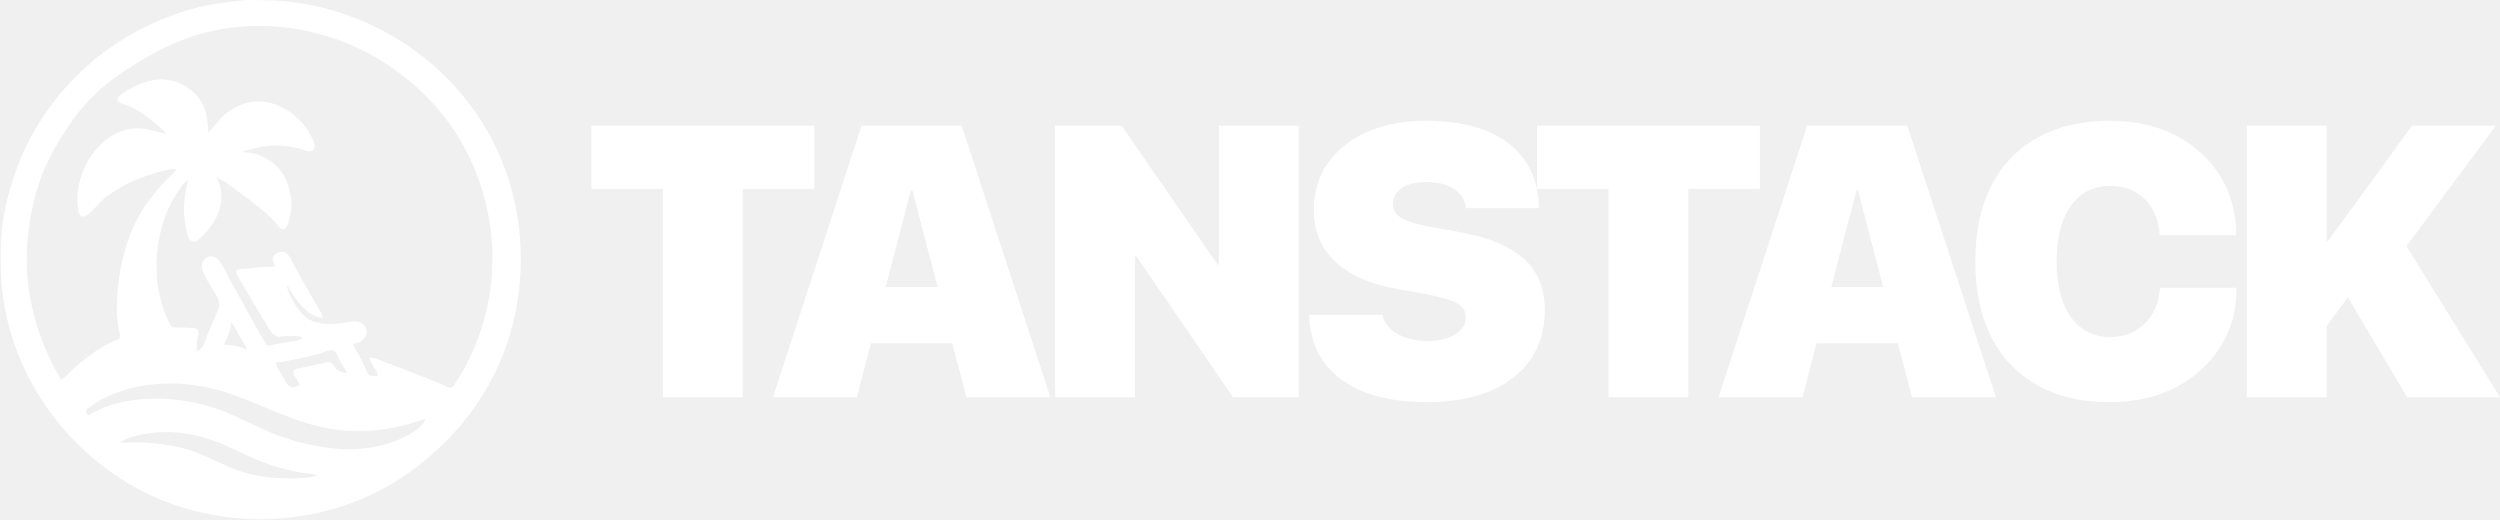
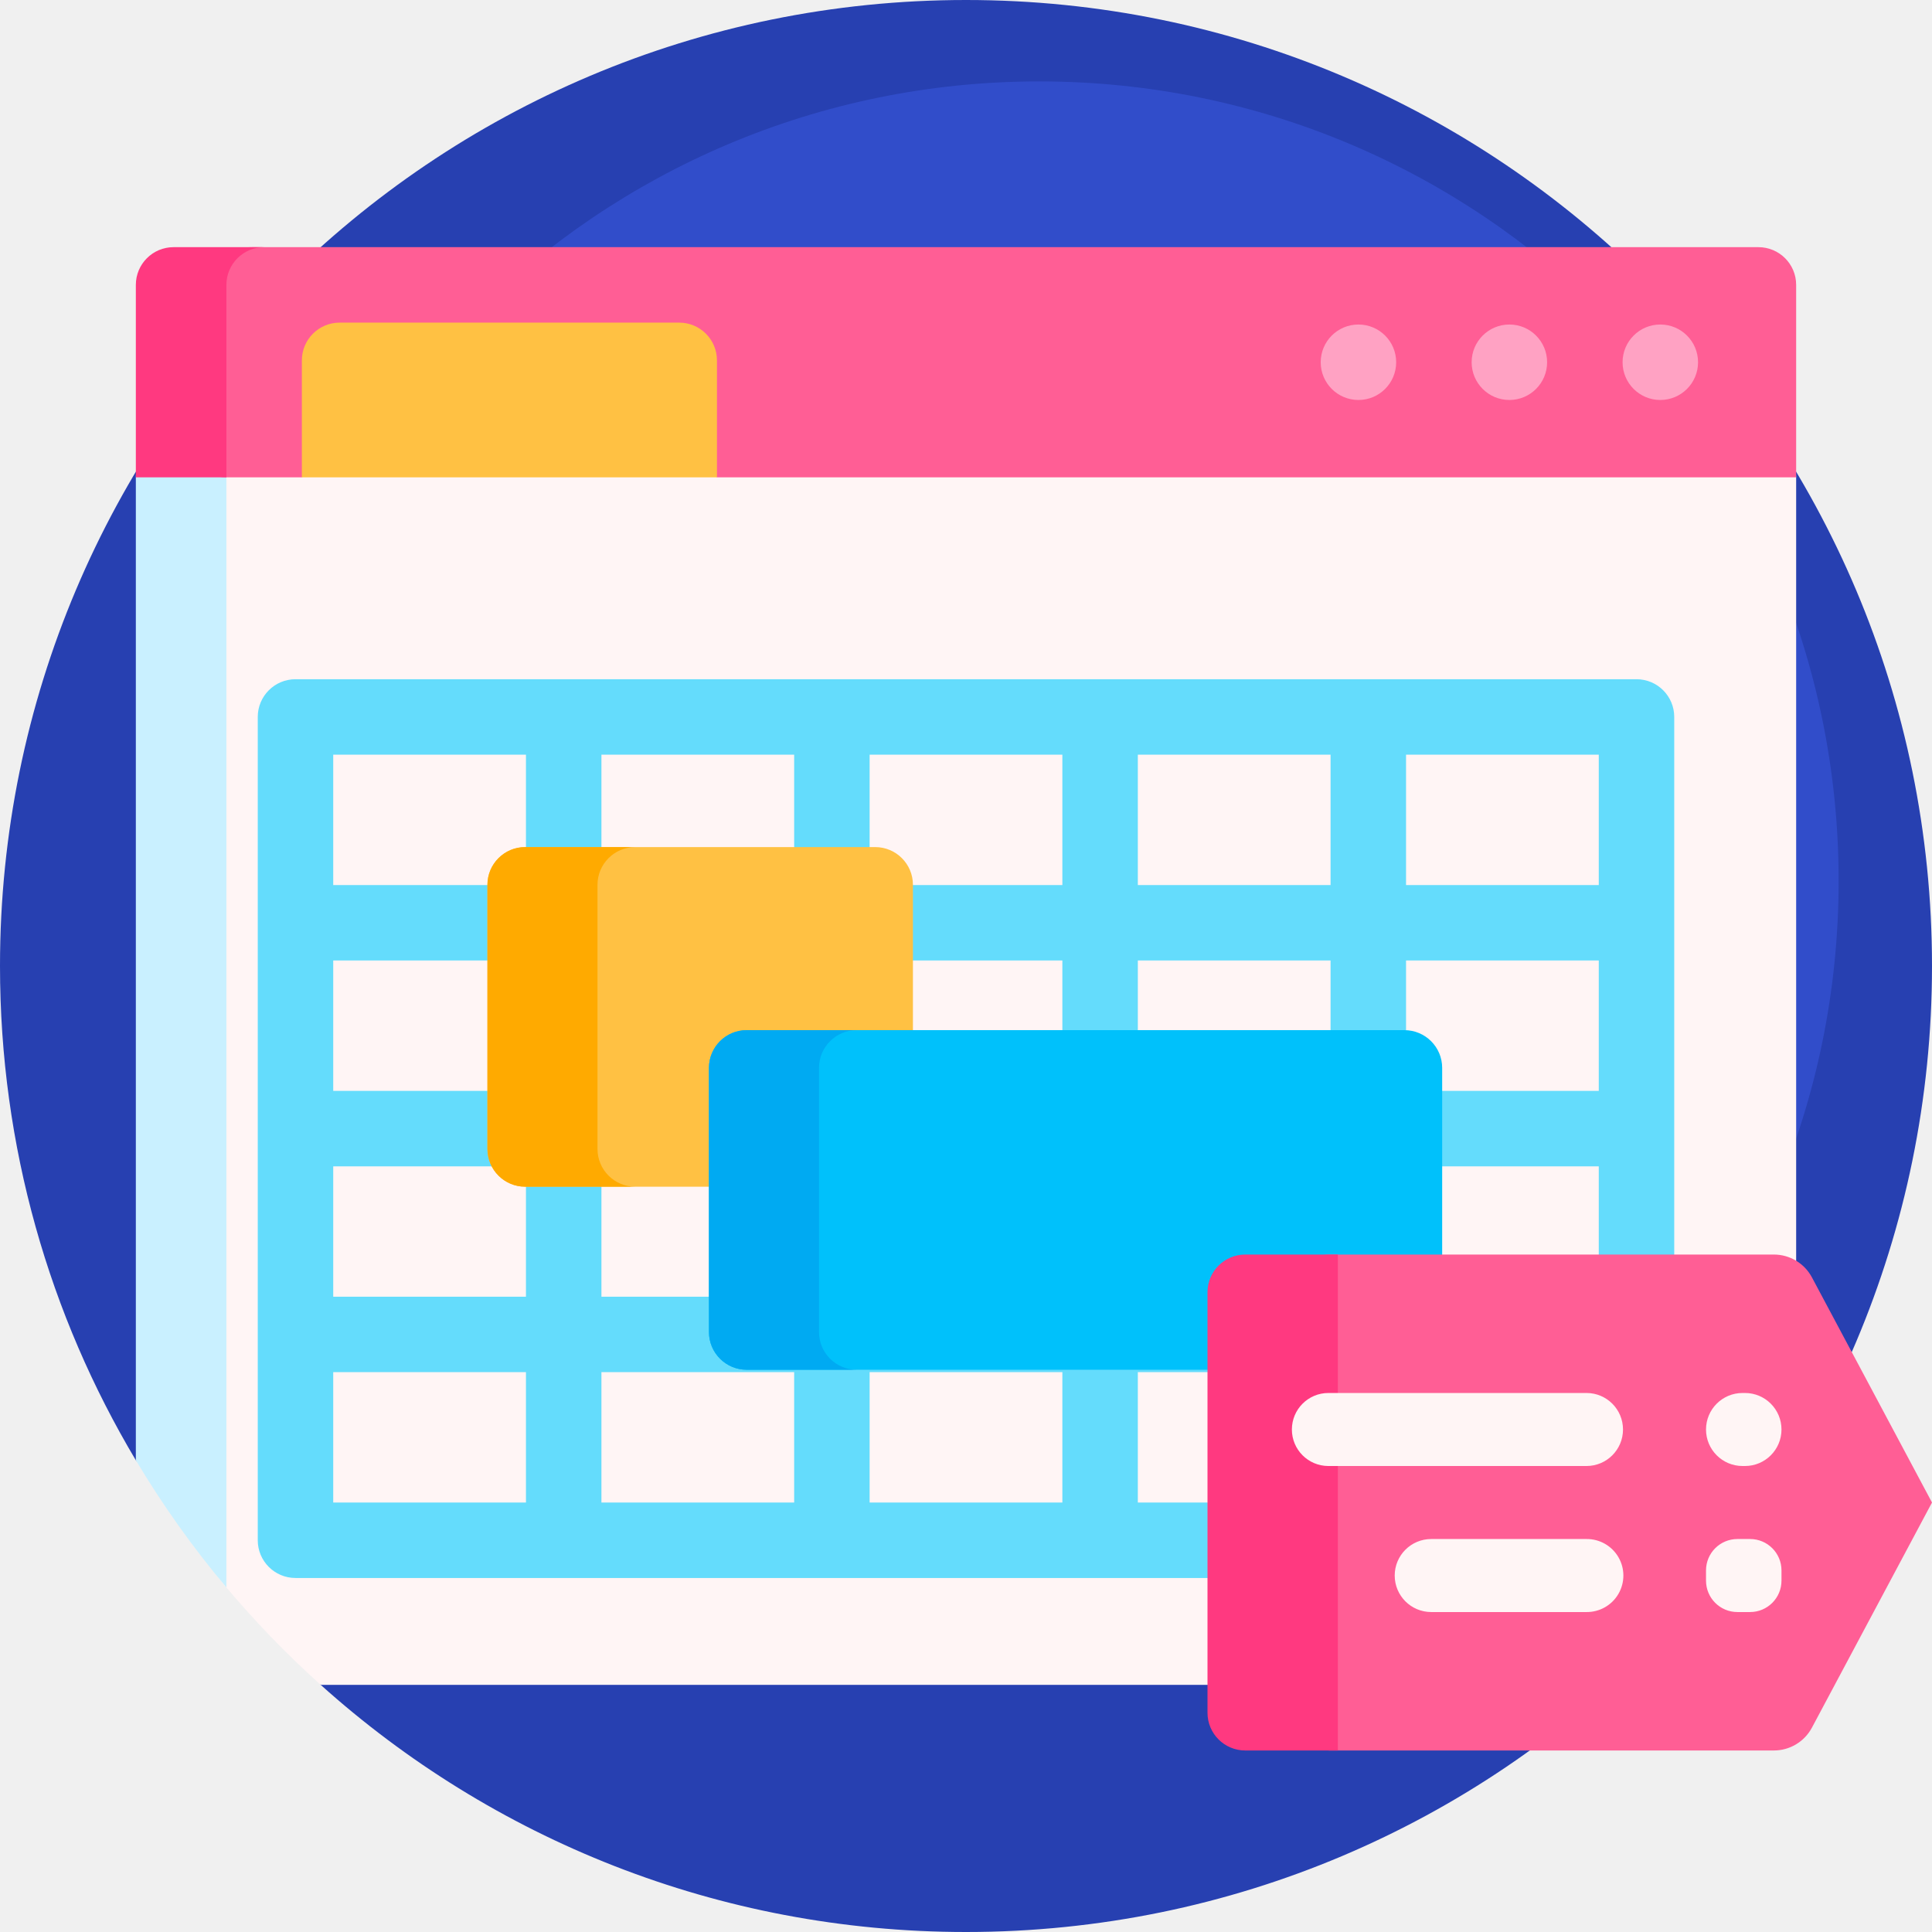
- <svg xmlns="http://www.w3.org/2000/svg" height="660" viewBox="0 0 3178 660" width="3178">
-   <g fill="#fff" transform="translate(.9778)">
-     <g transform="translate(740.0222 38)">
-       <path d="m101.696 467h101.445v-264.858h90.918v-80.391h-283.281v80.391h90.918z" />
-       <path d="m241.544 467h106.709l68.667-262.944h33.018v-82.305h-95.703zm70.82-68.667h211.025l-21.055-71.538h-168.916zm175.137 68.667h106.709l-112.69-345.249h-62.686v82.305z" />
-       <path d="m600.314 467h101.445v-179.443h41.392l-66.274-38.76 149.536 218.203h83.501v-345.249h-101.445v176.572h-41.392l66.514 38.76-148.818-215.332h-84.458z" />
-       <path d="m1072.013 473.221c31.742 0 58.857-4.745 81.348-14.236s39.677-22.969 51.56-40.435 17.825-38.082 17.825-61.848v-.239c0-18.662-3.948-34.573-11.843-47.732-7.896-13.159-19.898-23.966-36.008-32.419-16.11-8.454-36.527-14.914-61.25-19.38l-34.692-6.221c-17.227-3.19-29.748-6.899-37.563-11.125-7.816-4.227-11.724-10.248-11.724-18.064v-.239c0-5.264 1.595-10.009 4.785-14.236 3.19-4.227 7.935-7.576 14.236-10.049 6.3-2.472 14.076-3.708 23.328-3.708 9.251 0 17.506 1.276 24.763 3.828 7.257 2.552 13.079 6.101 17.466 10.647 4.386 4.546 6.899 10.009 7.537 16.389l.239 2.393h93.311l-.239-5.264c-.957-21.533-7.018-40.235-18.184-56.106-11.165-15.871-27.275-28.113-48.33-36.726-21.055-8.613-46.974-12.92-77.759-12.92-27.275 0-51.6 4.626-72.974 13.877-21.374 9.251-38.162 22.331-50.364 39.238-12.202 16.908-18.303 36.925-18.303 60.054v.239c0 26.797 9.132 48.729 27.395 65.796s44.542 28.631 78.835 34.692l34.692 6.221c19.141 3.509 32.619 7.337 40.435 11.484 7.816 4.147 11.724 10.288 11.724 18.423v.239c0 5.742-1.994 10.846-5.981 15.312s-9.61 7.975-16.868 10.527c-7.257 2.552-15.99 3.828-26.199 3.828-9.57 0-18.343-1.316-26.318-3.948s-14.595-6.261-19.858-10.886c-5.264-4.626-8.613-10.049-10.049-16.27l-.479-2.153h-93.311l.239 4.546c1.276 22.65 8.015 41.91 20.217 57.781 12.202 15.871 29.189 27.953 50.962 36.248 21.772 8.294 47.572 12.441 77.4 12.441z" />
-       <path d="m1303.737 467h101.445v-264.858h90.918v-80.391h-283.281v80.391h90.918z" />
-       <path d="m1443.585 467h106.709l68.667-262.944h33.018v-82.305h-95.703zm70.82-68.667h211.025l-21.055-71.538h-168.916zm175.137 68.667h106.709l-112.69-345.249h-62.686v82.305z" />
-       <path d="m1941.125 473.221c31.742 0 59.655-6.3 83.74-18.901 24.085-12.601 42.947-29.668 56.584-51.201 13.638-21.533 20.457-45.778 20.457-72.734v-2.632h-97.139l-.239 2.632c-1.117 12.122-4.466 22.69-10.049 31.702-5.583 9.012-12.92 15.99-22.012 20.935-9.092 4.945-19.46 7.417-31.104 7.417-13.877 0-25.92-3.748-36.128-11.245s-18.064-18.463-23.567-32.898c-5.503-14.435-8.254-31.861-8.254-52.278v-.239c0-20.257 2.751-37.484 8.254-51.68 5.503-14.196 13.319-25.042 23.447-32.539s22.131-11.245 36.008-11.245c12.601 0 23.407 2.592 32.419 7.776 9.012 5.184 16.11 12.282 21.294 21.294s8.254 19.26 9.211 30.745l.239 2.871h97.139v-2.153c0-27.116-6.699-51.48-20.098-73.093-13.398-21.613-32.1-38.72-56.106-51.321-24.006-12.601-52.039-18.901-84.099-18.901-35.091 0-65.437 6.978-91.038 20.935-25.601 13.957-45.339 34.214-59.216 60.771-13.877 26.558-20.815 58.818-20.815 96.78v.239c0 37.962 6.899 70.262 20.696 96.899 13.797 26.637 33.496 46.974 59.097 61.011 25.601 14.036 56.026 21.055 91.277 21.055z" />
-       <path d="m2214.24 379.671 75.366-101.445h26.079l116.04-156.475h-106.47l-106.709 146.426h-4.307zm-99.053 87.329h101.445v-345.249h-101.445zm203.848 0h117.954l-140.205-226.577-74.17 64.121z" />
-     </g>
-     <path d="m305.114.624c8.718-1.145 17.927-.365 26.713-.365 32.549 0 64.506 5.053 95.649 14.631 39.744 12.224 76.763 31.767 109.436 57.478 40.047 31.513 73.229 72.847 94.521 119.236 39.836 86.79 39.544 191.973-1.268 278.398-26.389 55.88-68.724 102.65-119.965 136.757-41.809 27.829-90.707 44.863-140.457 50.893-63.325 7.678-131.785-3.542-188.712-32.729-106.869-54.795-179.523-165.076-180.96-285.932-.277-23.301.086-46.741 4.699-69.815 7.513-37.579 20.613-73.904 40.286-106.877 21.281-35.67 48.77-67.147 81.688-92.526 38.602-29.761 83.468-51.167 130.978-62.058 11.474-2.63 22.995-4.087 34.573-5.496l3.658-.445c3.05-.372 6.104-.748 9.163-1.15zm-110.556 549.441c-14.717 1.578-30.239 4.256-42.87 12.522 2.843.684 6.102.005 9.069 0 7.125-.012 14.318-.28 21.435.032 17.817.782 36.382 3.632 53.587 8.35 22.029 6.041 41.433 17.929 62.656 25.945 22.39 8.457 44.677 11.085 68.427 11.085 11.968 0 23.846-.036 35.45-3.303-6.056-3.225-14.726-2.62-21.435-3.963-14.557-2.915-28.869-6.475-42.87-11.47-10.305-3.677-20.231-8.214-30.111-12.849l-6.349-2.985c-9.171-4.309-18.363-8.561-27.845-12.143-24.932-9.418-52.56-14.072-79.144-11.222zm22.259-62.614c-29.164 0-58.66 5.137-84.915 18.37-6.361 3.206-12.408 7.026-18.137 11.259-1.746 1.291-4.842 2.948-5.487 5.192-.655 2.276 1.686 4.182 3.014 5.638 6.562-3.498 12.797-7.2 19.786-9.855 45.199-17.17 99.992-13.571 145.098 2.172 22.494 7.851 43.219 19.592 65.129 28.8 24.503 10.298 49.53 16.975 75.847 20.399 31.042 4.038 66.434.765 94.808-13.242 9.971-4.922 23.814-12.422 28.03-23.32-5.207.455-9.892 2.686-14.84 4.224-7.867 2.446-15.827 4.52-23.908 6.139-27.388 5.487-56.512 6.619-84.091 1.64-25.992-4.693-50.143-14.119-74.18-24.035l-3.068-1.268c-2.045-.847-4.09-1.696-6.136-2.544l-3.069-1.272c-12.28-5.086-24.607-10.111-37.211-14.51-24.485-8.547-50.727-13.785-76.671-13.785zm51.114-447.991c-34.96 7.723-66.277 22.761-96.457 41.718-17.521 11.005-34.282 22.28-49.465 36.444-22.579 21.065-39.836 46.669-54.887 73.412-15.507 27.554-25.45 59.666-30.255 90.824-4.714 30.568-5.491 62.707-.091 93.301 6.75 38.249 19.599 74.141 39.89 107.338 6.819-3.185 11.66-10.446 17.313-15.337 11.415-9.876 23.4-19.029 36.275-26.929 4.766-2.924 9.662-5.194 14.84-7.275 1.953-.785 5.146-1.503 6.065-3.648 1.461-3.407-1.241-9.336-1.705-12.866-1.325-10.096-2.125-20.363-1.875-30.55.725-29.669 6.27-59.752 16.826-87.521 7.955-20.924 20.107-39.922 34.503-56.972 4.885-5.785 10.078-11.171 15.437-16.513 3.167-3.157 7.098-5.859 9.069-9.909-10.337.007-20.675 2.987-30.504 6.013-21.174 6.52-41.801 16.193-59.358 29.842-8.008 6.226-13.873 14.387-21.447 20.94-2.323 2.011-6.485 4.705-9.695 3.188-4.85-2.29-4.101-11.835-4.657-16.222-2.137-16.873 4.255-38.216 12.378-52.843 13.04-23.48 37.151-43.529 65.467-42.829 12.229.302 22.935 4.551 34.626 7.325-2.965-4.212-6.939-7.282-10.717-10.734-9.257-8.459-19.383-16.185-30.504-22.029-4.474-2.351-9.291-3.779-14.015-5.506-2.375-.868-5.366-2.063-6.26-4.702-1.655-4.889 7.149-9.417 10.382-11.479 12.5-7.969 27.827-14.525 42.87-14.894 23.509-.577 46.479 12.468 56.163 34.666 3.404 7.803 4.411 16.055 5.079 24.383l.122 1.562.174 2.346c.019.261.038.521.057.782l.116 1.564.12 1.564c7.384-6.019 12.577-14.877 19.786-21.324 16.861-15.078 39.937-21.772 61.832-14.984 19.787 6.133 36.984 19.788 47.106 37.96 2.648 4.754 10.036 16.374 4.698 21.109-4.177 3.707-9.475.818-13.881-.719-3.336-1.164-6.783-1.902-10.242-2.586l-1.887-.37c-.629-.123-1.258-.246-1.886-.372-11.98-2.402-25.917-2.153-37.923-.041-7.763 1.365-15.349 4.128-23.084 5.272v1.651c21.15.175 41.609 12.241 52.043 30.55 4.323 7.585 6.482 16.267 8.139 24.77 2.048 10.509.608 21.959-2.263 32.201-.963 3.434-2.711 9.256-6.817 10.047-2.903.559-5.368-2.331-7.025-4.279-4.344-5.108-8.476-9.963-13.573-14.374-12.896-11.157-26.531-21.449-40.397-31.373-7.362-5.269-15.426-12.12-23.908-15.34 2.385 5.745 4.721 11.086 5.533 17.339 2.386 18.393-5.314 35.705-16.872 49.54-3.527 4.222-7.299 8.476-11.745 11.756-1.843 1.361-4.157 3.138-6.595 2.753-7.646-1.208-8.556-12.733-9.728-18.637-3.97-19.999-2.376-39.861 3.133-59.449-4.901 2.485-8.444 7.924-11.521 12.385-6.771 9.816-12.646 20.199-16.859 31.376-16.778 44.52-16.616 96.664 5.119 139.523 2.427 4.786 6.111 4.144 10.895 4.144.721 0 1.443-.005 2.165-.011l2.168-.022c4.339-.045 8.687-.065 12.98.509 2.228.297 5.321.032 7.084 1.674 2.111 1.967.986 5.339.5 7.759-1.359 6.766-1.813 12.914-1.813 19.816 9.024-1.399 11.525-15.866 14.724-23.119 3.625-8.216 7.313-16.441 10.667-24.77 1.649-4.094 3.854-8.671 3.275-13.211-.65-5.102-4.336-10.511-6.905-14.862-4.862-8.234-10.389-16.708-13.969-25.596-2.862-7.105-.197-15.983 7.872-18.522 4.45-1.4 9.198 1.346 12.094 4.563 6.073 6.743 9.993 16.778 14.402 24.693l34.395 61.926c2.921 5.244 5.848 10.482 8.837 15.688 1.166 2.031 2.352 5.167 4.74 6.033 2.127.771 5.033-.325 7.149-.749 5.492-1.1 10.976-2.287 16.488-3.283 6.605-1.193 16.674-.969 21.435-6.13-6.963-2.205-15.012-2.075-22.259-1.578-4.353.299-9.178 1.856-13.178-.686-5.953-3.783-9.91-12.522-13.553-18.378-8.98-14.439-17.441-29.096-26.041-43.761l-1.376-2.335-2.766-4.665c-1.381-2.334-2.751-4.675-4.08-7.036-1.027-1.826-2.55-4.233-1.078-6.247 1.546-2.114 4.915-2.239 7.956-2.243l.603 0c1.195.002 2.316.002 3.223-.117 12.274-1.615 24.719-2.953 37.099-2.953-.964-3.352-3.72-7.141-2.838-10.73 1.972-8.031 13.526-10.543 18.9-4.781 3.608 3.868 5.704 9.192 8.051 13.86 3.097 6.162 6.624 12.118 9.941 18.165 5.806 10.586 12.146 20.881 18.117 31.376.492.866 1 1.727 1.512 2.587l.772 1.291c2.577 4.303 5.165 8.635 6.553 13.462-20.736-.949-36.302-25.019-45.343-41.284-.721 2.604.451 4.928 1.388 7.431 1.948 5.198 4.276 10.148 7.206 14.862 4.185 6.733 8.982 13.666 15.314 18.554 11.236 8.674 26.053 8.722 39.572 7.794 8.67-.595 19.503-4.542 28.03-1.864 8.514 2.674 11.941 12.063 6.885 19.276-3.787 5.403-8.843 7.443-15.129 8.258 4.445 9.536 10.269 18.385 14.49 28.073 1.758 4.036 3.591 10.221 7.805 12.35 2.806 1.417 6.825.097 9.858.035-3.044-8.054-8.743-14.888-11.542-23.119 8.534.391 16.787 4.843 24.733 7.685 15.63 5.59 31.064 11.702 46.475 17.869l7.112 2.849c6.339 2.539 12.716 5.052 18.962 7.813 2.285 1.01 5.449 3.37 7.975 1.917 2.061-1.186 3.394-4.015 4.665-5.932 3.556-5.362 6.776-10.929 9.966-16.513 12.774-22.366 22.144-46.873 28.403-71.834 20.645-82.323 2.934-173.156-46.677-241.923-19.061-26.421-43.033-49.262-69.462-68.178-66.139-47.337-152.911-66.294-232.487-48.717zm135.205 410.529c-17.533 4.571-35.602 8.714-53.587 11.04 2.365 8.053 8.145 15.886 12.376 23.119 1.636 2.797 3.386 6.542 6.618 7.756 3.651 1.371 8.064-.854 11.509-1.976-1.595-4.365-4.28-8.292-6.477-12.385-.905-1.688-2.306-3.686-1.56-5.69 1.411-3.787 7.266-3.564 10.51-4.222 8.547-1.734 17.005-3.898 25.557-5.611 3.151-.632 7.539-2.342 10.705-1.286 2.371.791 3.8 2.745 5.152 4.782l.606.919c.809 1.223 1.637 2.418 2.671 3.351 3.458 3.122 8.628 3.602 13.018 4.454-2.679-6.027-7.13-11.301-9.985-17.339-1.66-3.512-3.023-8.678-6.656-10.707-5.005-2.796-15.342 2.461-20.458 3.796zm-110.473-40.152c-.825 10.468-4.036 18.985-9.069 28.073 5.767.73 11.649.99 17.313 2.394 4.245 1.052 8.157 3.058 12.366 4.212-2.251-6.158-6.426-11.652-9.661-17.339-3.266-5.741-6.19-12.717-10.949-17.339z" />
+ <svg xmlns="http://www.w3.org/2000/svg" version="1.1" width="512" height="512" x="0" y="0" viewBox="0 0 512 512" style="enable-background:new 0 0 512 512" xml:space="preserve" class="">
+   <g>
+     <path fill="#2740b1" d="M512 256c0 141.385-114.615 256-256 256-65.736 0-125.684-24.776-171.017-65.5-1.371-1.232 7.002-12.442 5.657-13.702a257.226 257.226 0 0 1-41.28-49.88c-1.235-1.949-12.176 6.048-13.36 4.064C13.136 348.661 0 303.865 0 256 0 114.615 114.615 0 256 0s256 114.615 256 256z" opacity="1" data-original="#2740b1" />
+     <path fill="#314dca" d="M487.255 233.426c0 117.002-94.849 211.851-211.851 211.851S63.553 350.428 63.553 233.426 158.402 21.575 275.404 21.575s211.851 94.849 211.851 211.851z" opacity="1" data-original="#314dca" />
+     <path fill="#fff5f5" d="M476 126.5v260.481a257.21 257.21 0 0 1-48.983 59.519H84.983a257.579 257.579 0 0 1-25.808-26.795A39.593 39.593 0 0 1 50 394.374V126.5c0-5.523 4.477-10 10-10h406c2.231 0 4.292.731 5.956 1.967a256.813 256.813 0 0 1 3.894 6.301c.098.563.15 1.141.15 1.732z" opacity="1" data-original="#fff5f5" />
+     <path fill="#c9f0ff" d="M70 116.5c-5.523 0-10 4.477-10 10v294.19a256.768 256.768 0 0 1-24-33.709V126.5c0-.591.052-1.169.15-1.732a256.872 256.872 0 0 1 3.894-6.302A9.959 9.959 0 0 1 46 116.499h24z" opacity="1" data-original="#c9f0ff" />
+     <path fill="#64dcfc" d="M433.692 180H78.308c-5.522 0-10 4.477-10 10v218.182c0 5.523 4.478 10 10 10h355.384c5.522 0 10-4.477 10-10V190c0-5.523-4.478-10-10-10zm-81.076 109.091h-51.077v-34.545h51.077zm20-34.546h51.076v34.545h-51.076zm-142.155 34.546v-34.545h51.077v34.545zm51.077 20v34.545h-51.077v-34.545zm20-74.546V200h51.077v34.545zm-20 0h-51.077V200h51.077zm-71.077 0h-51.076V200h51.076zm0 20v34.545h-51.076v-34.545zm-71.076 34.546H88.308v-34.545h51.077zm-51.077 20h51.077v34.545H88.308zm71.077 0h51.076v34.545h-51.076zm51.076 54.545v34.545h-51.076v-34.545zm20 0h51.077v34.545h-51.077zm71.077 0h51.077v34.545h-51.077zm0-20v-34.545h51.077v34.545zm71.078-34.545h51.076v34.545h-51.076zm51.076-74.546h-51.076V200h51.076zM139.385 200v34.545H88.308V200zM88.308 363.636h51.077v34.545H88.308zm284.308 34.546v-34.545h51.076v34.545z" opacity="1" data-original="#64dcfc" />
+     <path fill="#ff5e95" d="M476 75.5v51H190l-10.064-7.362H90.064L80 126.5H59.883c-5.458 0-9.883-4.425-9.883-9.883V82.34c0-9.301 7.54-16.84 16.84-16.84H466c5.523 0 10 4.477 10 10z" opacity="1" data-original="#ff5e95" />
+     <path fill="#ff3980" d="M70 65.5c-5.523 0-10 4.477-10 10v51H36v-51c0-5.523 4.477-10 10-10z" opacity="1" data-original="#ff3980" />
+     <path fill="#ffa2c3" d="M450 96c0 5.523-4.477 10-10 10s-10-4.477-10-10 4.477-10 10-10 10 4.477 10 10zm-50-10c-5.523 0-10 4.477-10 10s4.477 10 10 10 10-4.477 10-10-4.477-10-10-10zm-40 0c-5.523 0-10 4.477-10 10s4.477 10 10 10 10-4.477 10-10-4.477-10-10-10z" opacity="1" data-original="#ffa2c3" />
+     <path fill="#ffc143" d="M190 95.5v31H80v-31c0-5.523 4.477-10 10-10h90c5.523 0 10 4.477 10 10zM231.936 314.486h-92.761c-5.523 0-10-4.477-10-10v-70c0-5.523 4.477-10 10-10h92.761c5.523 0 10 4.477 10 10v70c0 5.523-4.477 10-10 10z" opacity="1" data-original="#ffc143" />
+     <path fill="#ffaa00" d="M168.342 314.486h-29.166c-5.523 0-10-4.477-10-10v-70c0-5.523 4.477-10 10-10h29.166c-5.523 0-10 4.477-10 10v70c0 5.523 4.477 10 10 10z" opacity="1" data-original="#ffaa00" />
+     <path fill="#00c1fb" d="M372.191 363H197.88c-5.523 0-10-4.477-10-10v-70c0-5.523 4.477-10 10-10h174.311c5.523 0 10 4.477 10 10v70c0 5.523-4.477 10-10 10z" opacity="1" data-original="#00c1fb" />
+     <path fill="#00aaf2" d="M227.047 363H197.88c-5.523 0-10-4.477-10-10v-70c0-5.523 4.477-10 10-10h29.166c-5.523 0-10 4.477-10 10v70c.001 5.523 4.478 10 10.001 10z" opacity="1" data-original="#00aaf2" />
+     <path fill="#ff5e95" d="m512 398.182-31.821 59.663a11.429 11.429 0 0 1-10.084 6.051H352.362c-5.523 0-10-4.477-10-10V342.468c0-5.523 4.477-10 10-10h117.734c4.221 0 8.098 2.326 10.084 6.051z" opacity="1" data-original="#ff5e95" />
+     <path fill="#ff3980" d="M354.547 332.468v131.428H330c-5.523 0-10-4.477-10-10V342.468c0-5.523 4.477-10 10-10z" opacity="1" data-original="#ff3980" />
+     <path fill="#fff5f5" d="M342.362 378.831a9.676 9.676 0 0 0 9.676 9.676h68.399c5.344 0 9.676-4.332 9.676-9.676s-4.332-9.676-9.676-9.676h-68.399a9.676 9.676 0 0 0-9.676 9.676zm27.25 38.702a9.676 9.676 0 0 0 9.676 9.676h41.149a9.676 9.676 0 1 0 0-19.351h-41.149c-5.344 0-9.676 4.332-9.676 9.675zm82.5-38.702a9.676 9.676 0 0 0 9.676 9.676h.649c5.344 0 9.676-4.332 9.676-9.676s-4.332-9.676-9.676-9.676h-.649a9.676 9.676 0 0 0-9.676 9.676zm0 37.345v2.713a8.319 8.319 0 0 0 8.319 8.319h3.363a8.32 8.32 0 0 0 8.319-8.319v-2.713a8.318 8.318 0 0 0-8.319-8.319h-3.363a8.32 8.32 0 0 0-8.319 8.319z" opacity="1" data-original="#fff5f5" />
  </g>
</svg>
